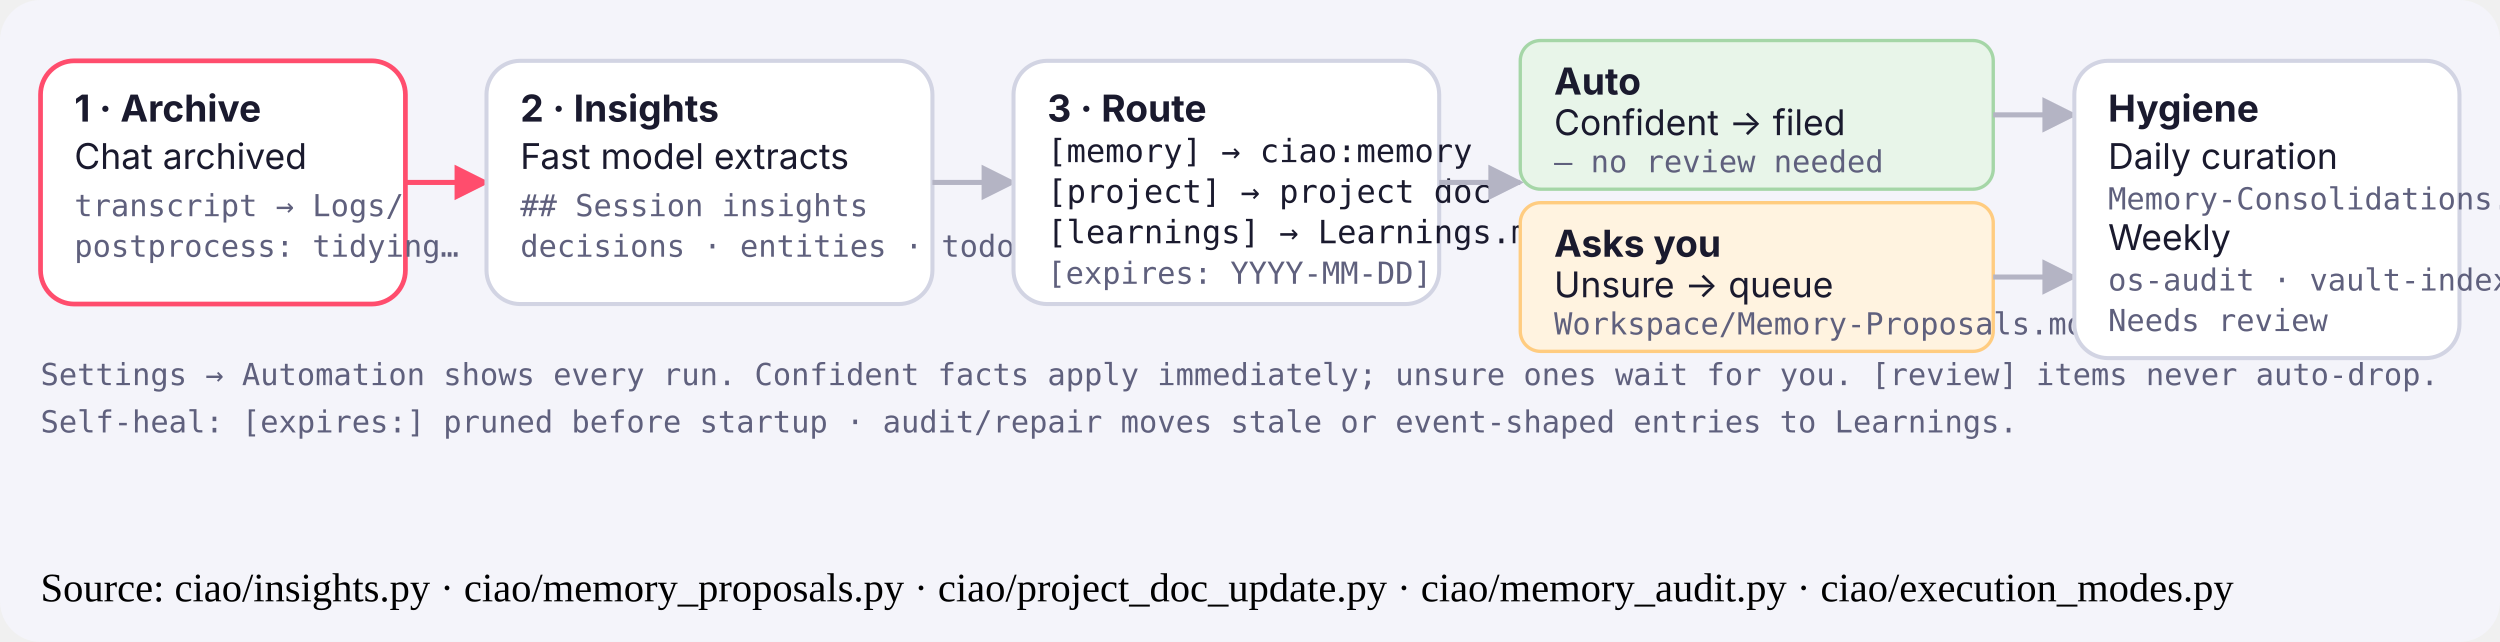
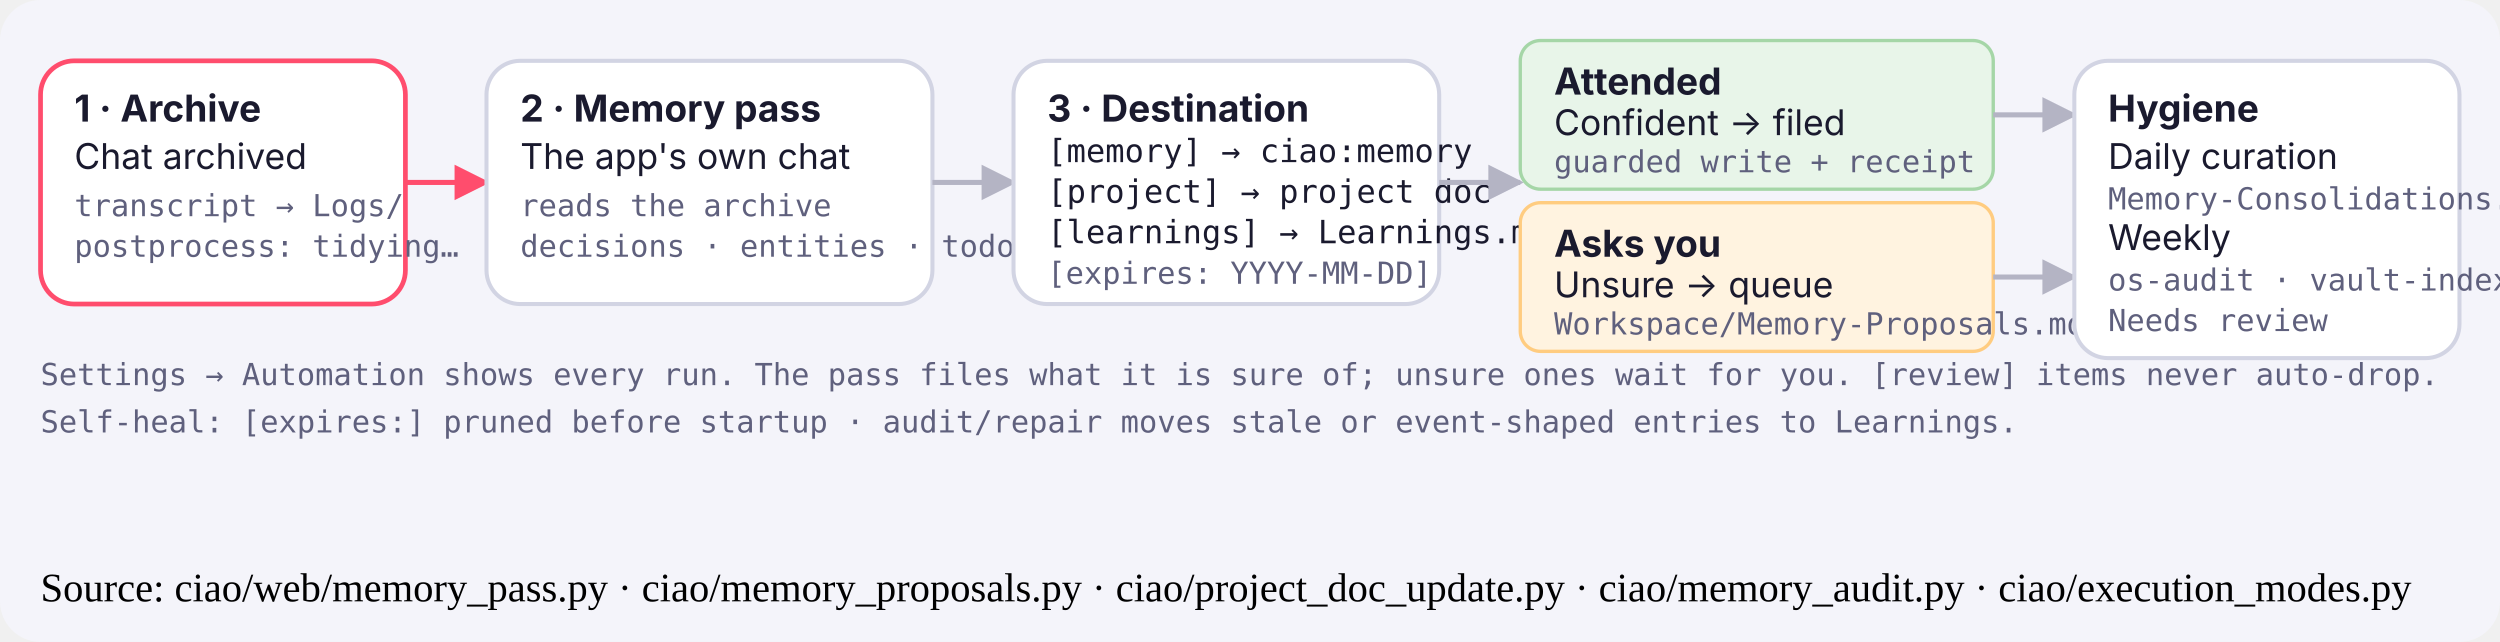
<svg xmlns="http://www.w3.org/2000/svg" viewBox="0 0 740 190" role="img" aria-labelledby="title desc">
  <style>
  .bg { fill: #f4f4fa; }
  .step { fill: #ffffff; stroke: #d2d4e3; stroke-width: 1.2; rx: 10; }
  .step-pink { stroke: #ff4d6d; stroke-width: 1.4; }
  .label { font-family: -apple-system, BlinkMacSystemFont, 'SF Pro Text', sans-serif; font-size: 10.5px; fill: #1a1a2e; }
  .label-bold { font-weight: 700; font-size: 11px; }
  .mono { font-family: SFMono-Regular, 'SF Mono', Menlo, monospace; font-size: 9px; fill: #5f607d; }
  .mono-dark { font-family: SFMono-Regular, 'SF Mono', Menlo, monospace; font-size: 9.5px; fill: #1a1a2e; }
  .arrow { stroke: #b4b4c4; stroke-width: 1.5; fill: none; marker-end: url(#ah); }
  .arrow-pink { stroke: #ff4d6d; stroke-width: 1.5; fill: none; marker-end: url(#ah-pink); }
  .badge-auto { fill: #e8f5e9; stroke: #a5d6a7; stroke-width: 1; rx: 6; }
  .badge-ask { fill: #fff3e0; stroke: #ffcc80; stroke-width: 1; rx: 6; }
</style>
  <defs>
    <marker id="ah" viewBox="0 0 10 10" refX="9" refY="5" markerWidth="7" markerHeight="7" orient="auto">
      <path d="M 0 0 L 10 5 L 0 10 z" fill="#b4b4c4" />
    </marker>
    <marker id="ah-pink" viewBox="0 0 10 10" refX="9" refY="5" markerWidth="7" markerHeight="7" orient="auto">
      <path d="M 0 0 L 10 5 L 0 10 z" fill="#ff4d6d" />
    </marker>
  </defs>
  <rect width="740" height="190" rx="12" class="bg" />
  <rect x="12" y="18" width="108" height="72" rx="10" class="step step-pink" />
  <text x="22" y="36" class="label label-bold">1 · Archive</text>
  <text x="22" y="50" class="label">Chat archived</text>
  <text x="22" y="64" class="mono">transcript → Logs/</text>
  <text x="22" y="76" class="mono">postprocess: tidying…</text>
  <line x1="120" y1="54" x2="144" y2="54" class="arrow-pink" />
  <rect x="144" y="18" width="132" height="72" rx="10" class="step" />
-   <text x="154" y="36" class="label label-bold">2 · Insights</text>
-   <text x="154" y="50" class="label">Fast model extracts</text>
-   <text x="154" y="64" class="mono">## Session insights</text>
+   <text x="154" y="36" class="label label-bold">2 · Memory pass</text>
+   <text x="154" y="50" class="label">The app's own chat</text>
+   <text x="154" y="64" class="mono">reads the archive</text>
  <text x="154" y="76" class="mono">decisions · entities · todos</text>
  <line x1="276" y1="54" x2="300" y2="54" class="arrow" />
  <rect x="300" y="18" width="126" height="72" rx="10" class="step" />
-   <text x="310" y="36" class="label label-bold">3 · Route</text>
+   <text x="310" y="36" class="label label-bold">3 · Destination</text>
  <text x="310" y="48" class="mono-dark">[memory] → ciao:memory</text>
  <text x="310" y="60" class="mono-dark">[project] → project doc</text>
  <text x="310" y="72" class="mono-dark">[learnings] → Learnings.md</text>
  <text x="310" y="84" class="mono">[expires: YYYY-MM-DD]</text>
  <line x1="426" y1="54" x2="450" y2="54" class="arrow" />
  <g>
    <rect x="450" y="12" width="140" height="44" rx="8" class="badge-auto" />
-     <text x="460" y="28" class="label label-bold">Auto</text>
+     <text x="460" y="28" class="label label-bold">Attended</text>
    <text x="460" y="40" class="label">Confident → filed</text>
-     <text x="460" y="51" class="mono">— no review needed</text>
+     <text x="460" y="51" class="mono">guarded write + receipt</text>
    <rect x="450" y="60" width="140" height="44" rx="8" class="badge-ask" />
    <text x="460" y="76" class="label label-bold">Asks you</text>
    <text x="460" y="88" class="label">Unsure → queue</text>
    <text x="460" y="99" class="mono">Workspace/Memory-Proposals.md</text>
  </g>
  <line x1="590" y1="34" x2="614" y2="34" class="arrow" />
  <line x1="590" y1="82" x2="614" y2="82" class="arrow" />
  <rect x="614" y="18" width="114" height="88" rx="10" class="step" />
  <text x="624" y="36" class="label label-bold">Hygiene</text>
  <text x="624" y="50" class="label">Daily curation</text>
  <text x="624" y="62" class="mono">Memory-Consolidations.md</text>
  <text x="624" y="74" class="label">Weekly</text>
  <text x="624" y="86" class="mono">os-audit · vault-index</text>
  <text x="624" y="98" class="mono">Needs review</text>
-   <text x="12" y="114" class="mono">Settings → Automation shows every run. Confident facts apply immediately; unsure ones wait for you. [review] items never auto-drop.</text>
+   <text x="12" y="114" class="mono">Settings → Automation shows every run. The pass files what it is sure of; unsure ones wait for you. [review] items never auto-drop.</text>
  <text x="12" y="128" class="mono">Self-heal: [expires:] pruned before startup · audit/repair moves stale or event-shaped entries to Learnings.</text>
-   <text x="12" y="178" class="mono-muted">Source: ciao/insights.py · ciao/memory_proposals.py · ciao/project_doc_update.py · ciao/memory_audit.py · ciao/execution_modes.py</text>
+   <text x="12" y="178" class="mono-muted">Source: ciao/web/memory_pass.py · ciao/memory_proposals.py · ciao/project_doc_update.py · ciao/memory_audit.py · ciao/execution_modes.py</text>
</svg>
